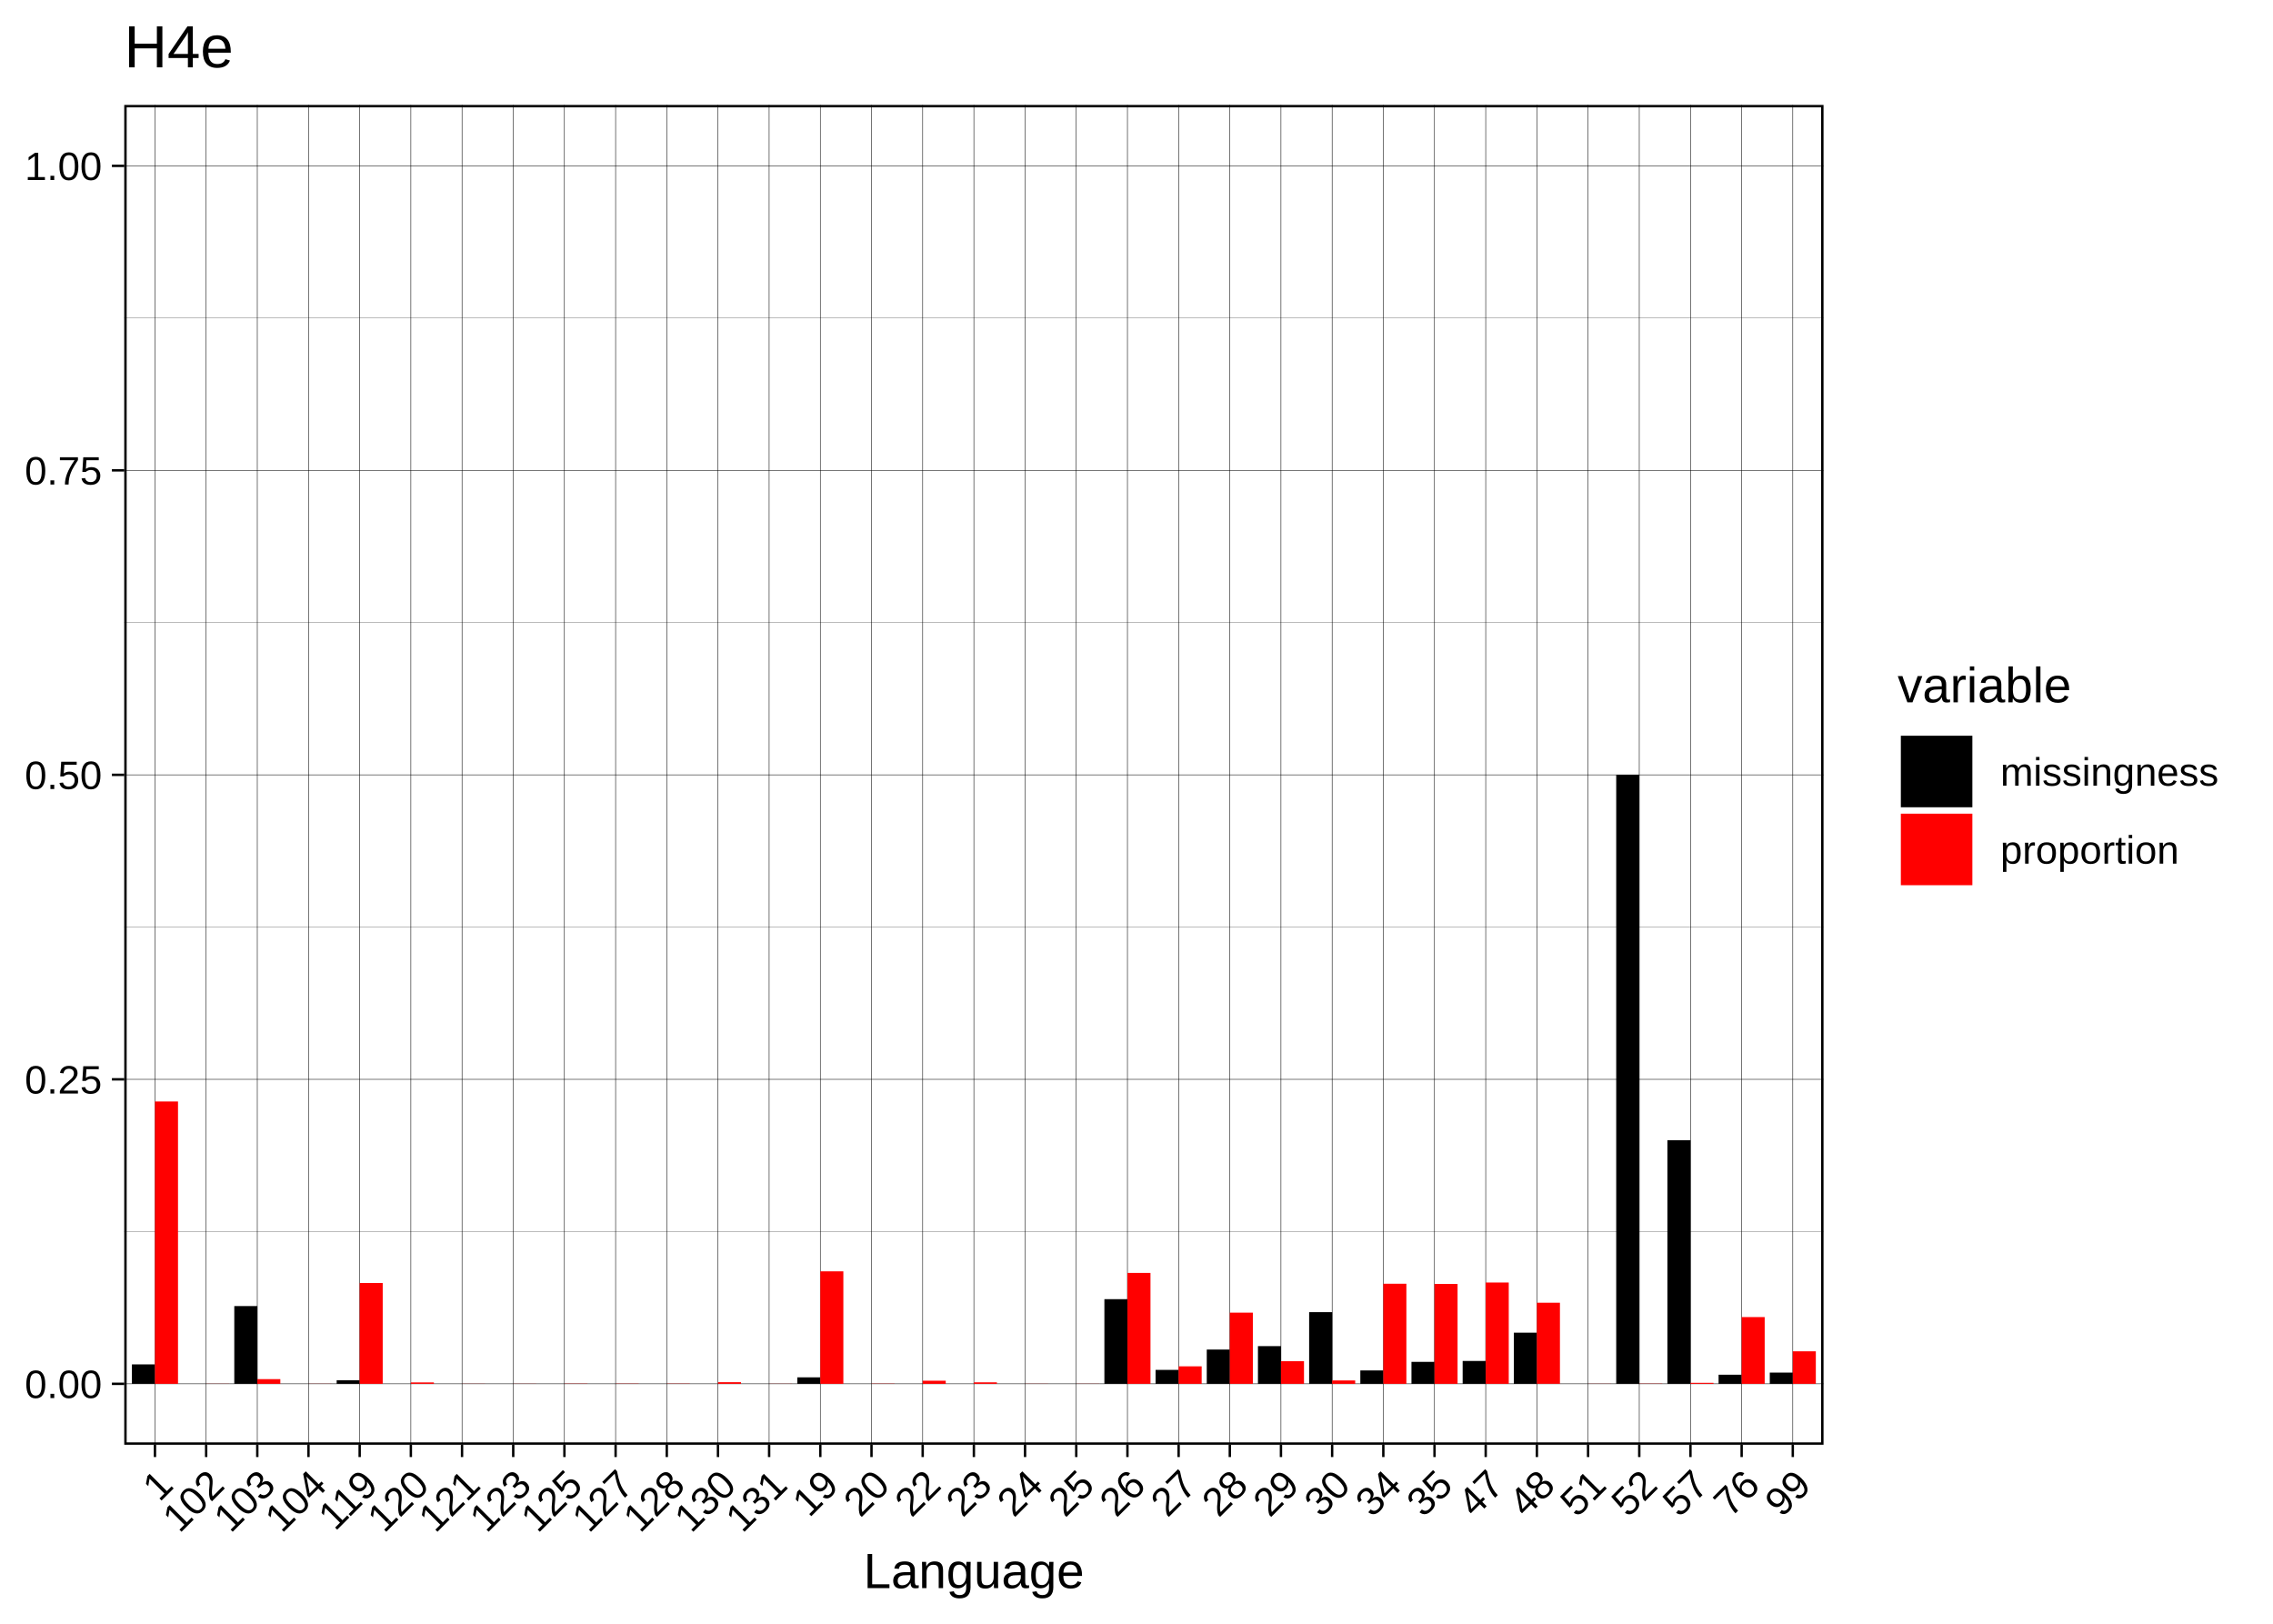
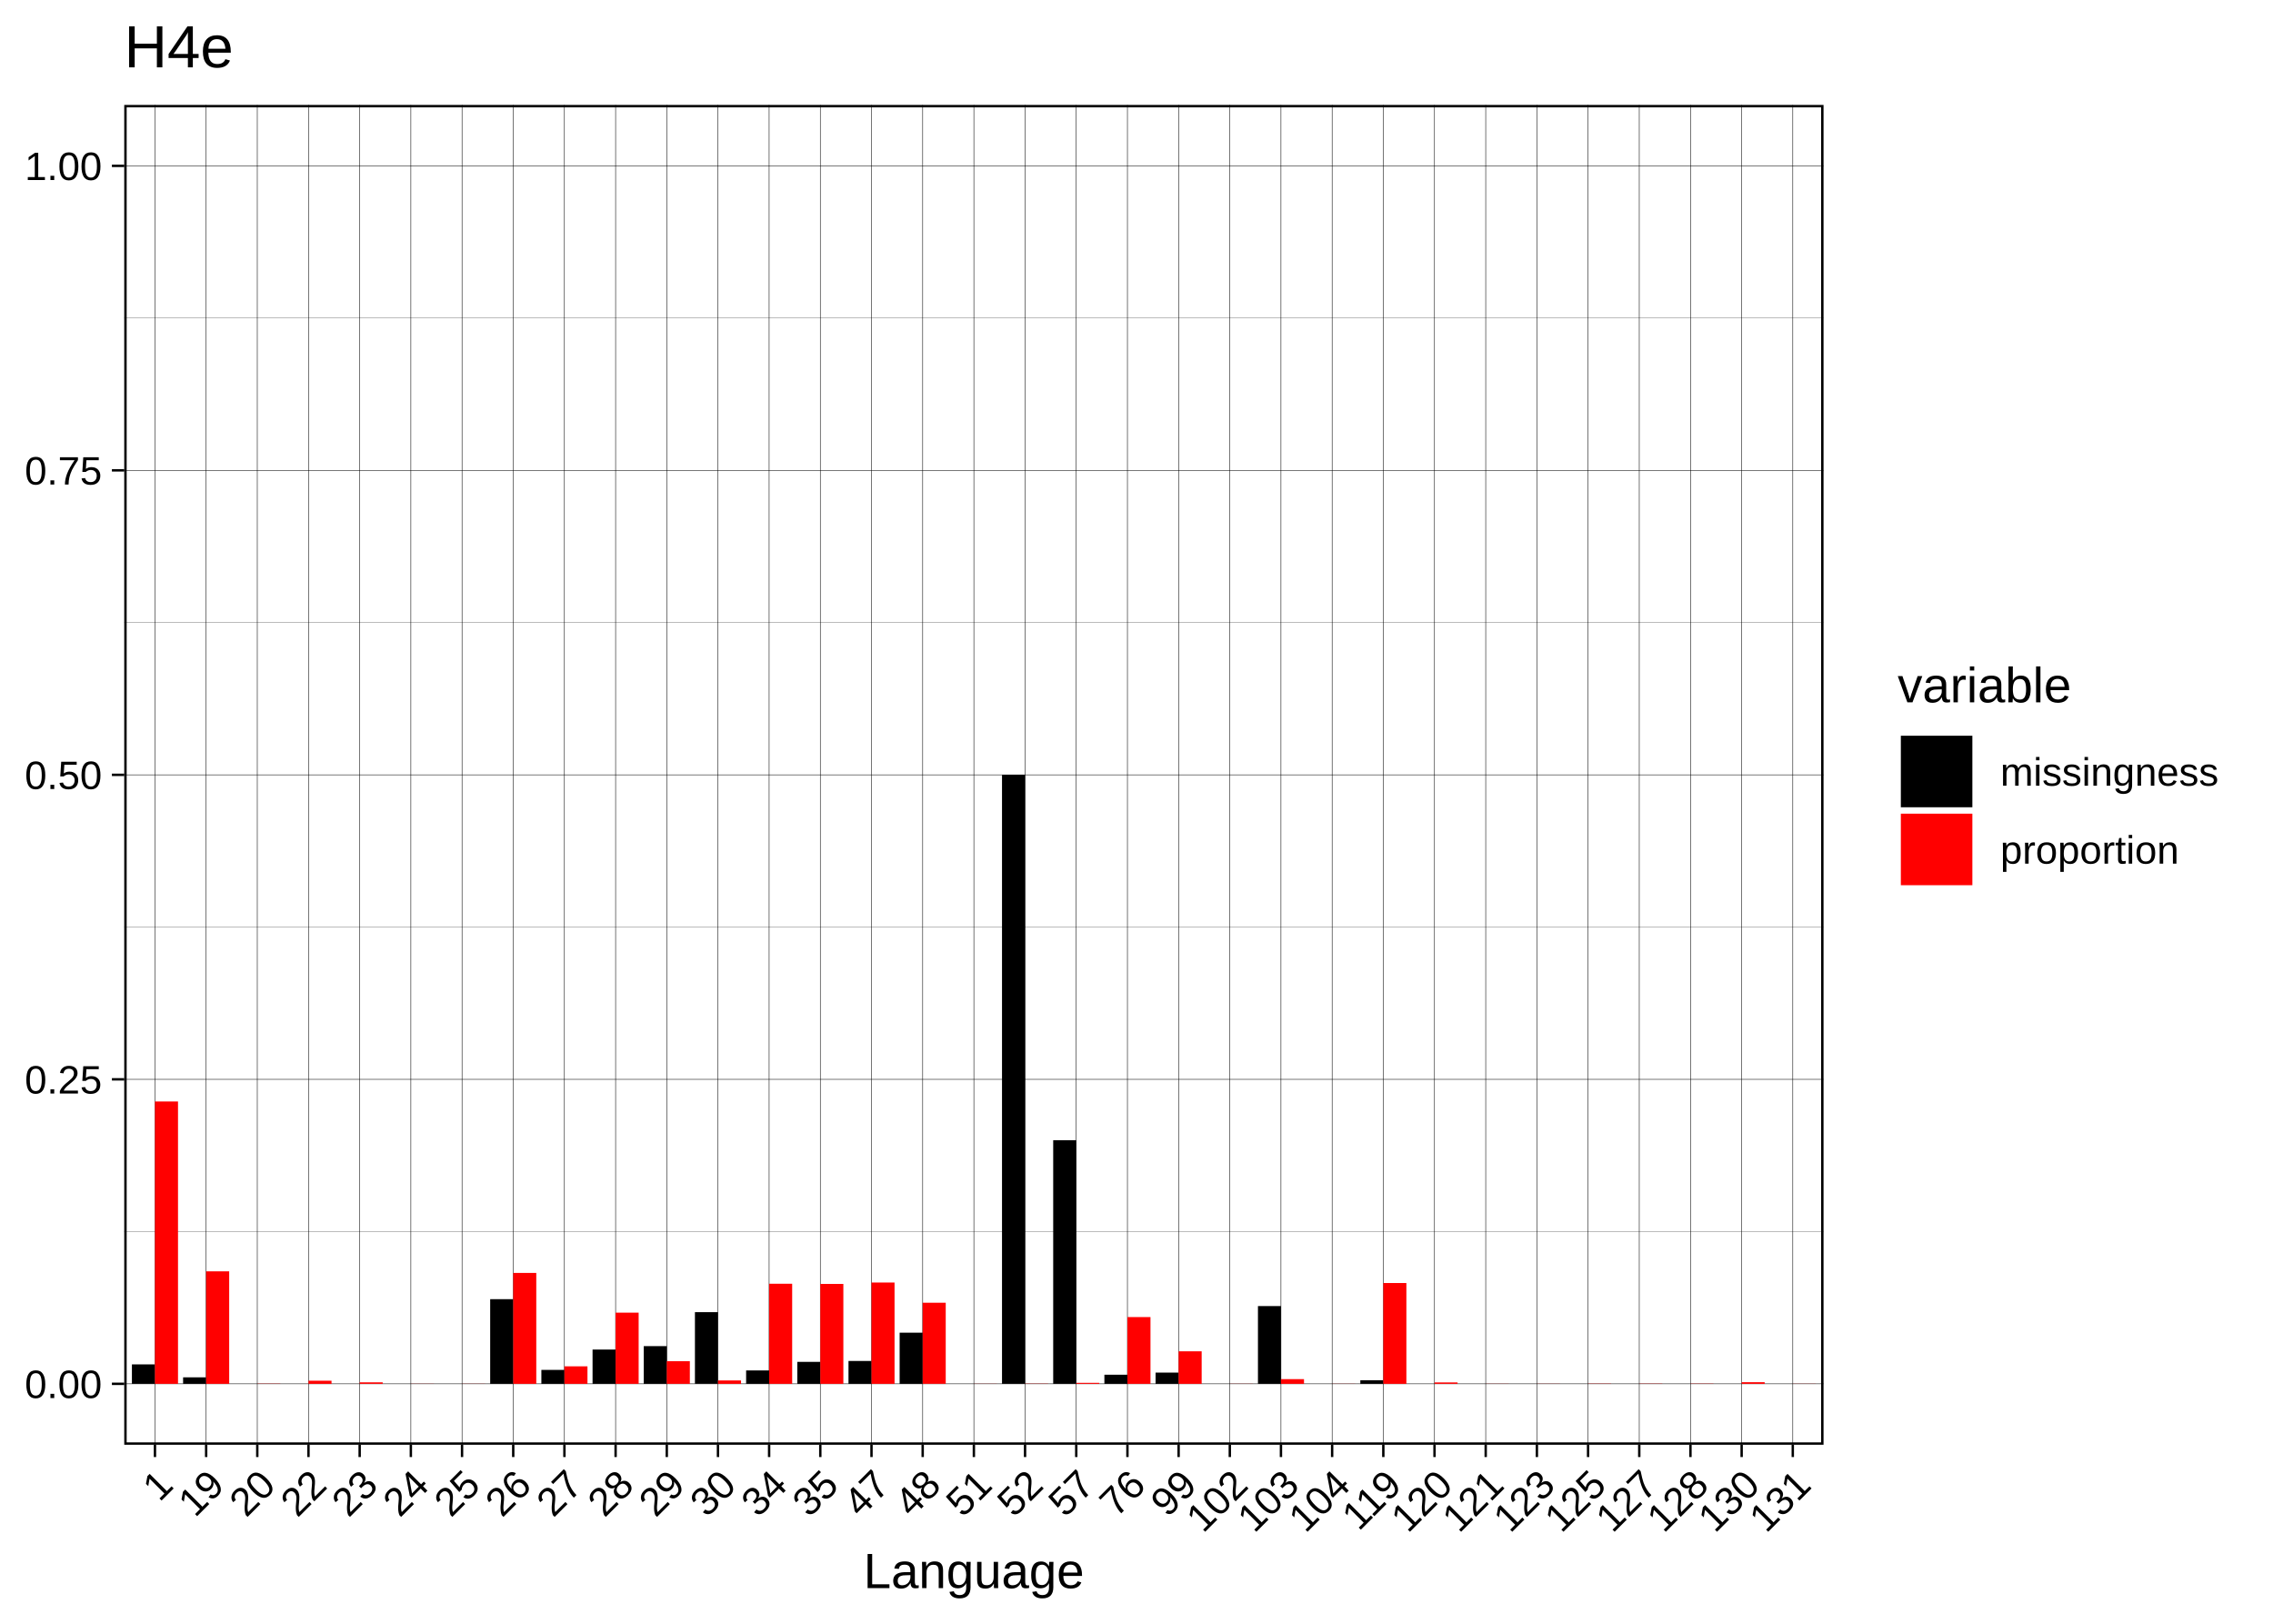
<svg xmlns="http://www.w3.org/2000/svg" class="svglite" width="504.00pt" height="360.00pt" viewBox="0 0 504.00 360.00">
  <defs>
    <style type="text/css">
    .svglite line, .svglite polyline, .svglite polygon, .svglite path, .svglite rect, .svglite circle {
      fill: none;
      stroke: #000000;
      stroke-linecap: round;
      stroke-linejoin: round;
      stroke-miterlimit: 10.00;
    }
    .svglite text {
      white-space: pre;
    }
  </style>
  </defs>
  <rect width="100%" height="100%" style="stroke: none; fill: #FFFFFF;" />
  <defs>
    <clipPath id="cpMC4wMHw1MDQuMDB8MC4wMHwzNjAuMDA=">
      <rect x="0.00" y="0.00" width="504.00" height="360.00" />
    </clipPath>
  </defs>
  <g clip-path="url(#cpMC4wMHw1MDQuMDB8MC4wMHwzNjAuMDA=)">
    <rect x="0" y="0.00" width="504.00" height="360.00" style="stroke-width: 1.07; stroke: #FFFFFF; fill: #FFFFFF;" />
  </g>
  <defs>
    <clipPath id="cpMjcuNTV8NDA0LjMzfDIzLjI3fDMyMC4zMQ==">
      <rect x="27.55" y="23.27" width="376.79" height="297.05" />
    </clipPath>
  </defs>
  <g clip-path="url(#cpMjcuNTV8NDA0LjMzfDIzLjI3fDMyMC4zMQ==)">
    <rect x="27.55" y="23.27" width="376.79" height="297.05" style="stroke-width: 1.07; stroke: none; fill: #FFFFFF;" />
    <polyline points="27.55,273.05 404.33,273.05 " style="stroke-width: 0.053; stroke-linecap: butt;" />
    <polyline points="27.55,205.54 404.33,205.54 " style="stroke-width: 0.053; stroke-linecap: butt;" />
    <polyline points="27.55,138.03 404.33,138.03 " style="stroke-width: 0.053; stroke-linecap: butt;" />
    <polyline points="27.55,70.52 404.33,70.52 " style="stroke-width: 0.053; stroke-linecap: butt;" />
    <polyline points="27.55,306.81 404.33,306.81 " style="stroke-width: 0.11; stroke-linecap: butt;" />
    <polyline points="27.55,239.30 404.33,239.30 " style="stroke-width: 0.11; stroke-linecap: butt;" />
    <polyline points="27.55,171.79 404.33,171.79 " style="stroke-width: 0.11; stroke-linecap: butt;" />
    <polyline points="27.55,104.28 404.33,104.28 " style="stroke-width: 0.11; stroke-linecap: butt;" />
    <polyline points="27.55,36.77 404.33,36.77 " style="stroke-width: 0.11; stroke-linecap: butt;" />
    <polyline points="34.36,320.31 34.36,23.27 " style="stroke-width: 0.11; stroke-linecap: butt;" />
    <polyline points="45.71,320.31 45.71,23.27 " style="stroke-width: 0.11; stroke-linecap: butt;" />
    <polyline points="57.05,320.31 57.05,23.27 " style="stroke-width: 0.11; stroke-linecap: butt;" />
    <polyline points="68.40,320.31 68.40,23.27 " style="stroke-width: 0.11; stroke-linecap: butt;" />
    <polyline points="79.75,320.31 79.75,23.27 " style="stroke-width: 0.11; stroke-linecap: butt;" />
    <polyline points="91.10,320.31 91.10,23.27 " style="stroke-width: 0.11; stroke-linecap: butt;" />
    <polyline points="102.45,320.31 102.45,23.27 " style="stroke-width: 0.11; stroke-linecap: butt;" />
    <polyline points="113.80,320.31 113.80,23.27 " style="stroke-width: 0.11; stroke-linecap: butt;" />
    <polyline points="125.15,320.31 125.15,23.27 " style="stroke-width: 0.11; stroke-linecap: butt;" />
    <polyline points="136.50,320.31 136.50,23.27 " style="stroke-width: 0.11; stroke-linecap: butt;" />
    <polyline points="147.85,320.31 147.85,23.27 " style="stroke-width: 0.11; stroke-linecap: butt;" />
    <polyline points="159.20,320.31 159.20,23.27 " style="stroke-width: 0.11; stroke-linecap: butt;" />
    <polyline points="170.54,320.31 170.54,23.27 " style="stroke-width: 0.11; stroke-linecap: butt;" />
    <polyline points="181.89,320.31 181.89,23.27 " style="stroke-width: 0.11; stroke-linecap: butt;" />
    <polyline points="193.24,320.31 193.24,23.27 " style="stroke-width: 0.11; stroke-linecap: butt;" />
    <polyline points="204.59,320.31 204.59,23.27 " style="stroke-width: 0.11; stroke-linecap: butt;" />
    <polyline points="215.94,320.31 215.94,23.27 " style="stroke-width: 0.11; stroke-linecap: butt;" />
    <polyline points="227.29,320.31 227.29,23.27 " style="stroke-width: 0.11; stroke-linecap: butt;" />
    <polyline points="238.64,320.31 238.64,23.27 " style="stroke-width: 0.11; stroke-linecap: butt;" />
    <polyline points="249.99,320.31 249.99,23.27 " style="stroke-width: 0.11; stroke-linecap: butt;" />
    <polyline points="261.34,320.31 261.34,23.27 " style="stroke-width: 0.11; stroke-linecap: butt;" />
    <polyline points="272.69,320.31 272.69,23.27 " style="stroke-width: 0.11; stroke-linecap: butt;" />
    <polyline points="284.03,320.31 284.03,23.27 " style="stroke-width: 0.11; stroke-linecap: butt;" />
    <polyline points="295.38,320.31 295.38,23.27 " style="stroke-width: 0.11; stroke-linecap: butt;" />
    <polyline points="306.73,320.31 306.73,23.27 " style="stroke-width: 0.11; stroke-linecap: butt;" />
    <polyline points="318.08,320.31 318.08,23.27 " style="stroke-width: 0.11; stroke-linecap: butt;" />
    <polyline points="329.43,320.31 329.43,23.27 " style="stroke-width: 0.11; stroke-linecap: butt;" />
    <polyline points="340.78,320.31 340.78,23.27 " style="stroke-width: 0.11; stroke-linecap: butt;" />
    <polyline points="352.13,320.31 352.13,23.27 " style="stroke-width: 0.11; stroke-linecap: butt;" />
    <polyline points="363.48,320.31 363.48,23.27 " style="stroke-width: 0.11; stroke-linecap: butt;" />
    <polyline points="374.83,320.31 374.83,23.27 " style="stroke-width: 0.11; stroke-linecap: butt;" />
    <polyline points="386.18,320.31 386.18,23.27 " style="stroke-width: 0.11; stroke-linecap: butt;" />
    <polyline points="397.52,320.31 397.52,23.27 " style="stroke-width: 0.11; stroke-linecap: butt;" />
-     <rect x="381.07" y="304.79" width="5.11" height="2.02" style="stroke-width: 1.07; stroke: none; stroke-linecap: butt; stroke-linejoin: miter; fill: #000000;" />
-     <rect x="392.42" y="304.32" width="5.11" height="2.49" style="stroke-width: 1.07; stroke: none; stroke-linecap: butt; stroke-linejoin: miter; fill: #000000;" />
-     <rect x="51.95" y="289.57" width="5.11" height="17.24" style="stroke-width: 1.07; stroke: none; stroke-linecap: butt; stroke-linejoin: miter; fill: #000000;" />
+     <rect x="244.88" y="304.79" width="5.11" height="2.02" style="stroke-width: 1.07; stroke: none; stroke-linecap: butt; stroke-linejoin: miter; fill: #000000;" />
+     <rect x="256.23" y="304.32" width="5.11" height="2.49" style="stroke-width: 1.07; stroke: none; stroke-linecap: butt; stroke-linejoin: miter; fill: #000000;" />
+     <rect x="278.93" y="289.57" width="5.11" height="17.24" style="stroke-width: 1.07; stroke: none; stroke-linecap: butt; stroke-linejoin: miter; fill: #000000;" />
    <rect x="29.25" y="302.50" width="5.11" height="4.31" style="stroke-width: 1.07; stroke: none; stroke-linecap: butt; stroke-linejoin: miter; fill: #000000;" />
-     <rect x="176.79" y="305.37" width="5.11" height="1.44" style="stroke-width: 1.07; stroke: none; stroke-linecap: butt; stroke-linejoin: miter; fill: #000000;" />
+     <rect x="40.60" y="305.37" width="5.11" height="1.44" style="stroke-width: 1.07; stroke: none; stroke-linecap: butt; stroke-linejoin: miter; fill: #000000;" />
+     <rect x="324.32" y="306.81" width="5.11" height="0.00" style="stroke-width: 1.07; stroke: none; stroke-linecap: butt; stroke-linejoin: miter; fill: #000000;" />
+     <rect x="347.02" y="306.81" width="5.11" height="0.00" style="stroke-width: 1.07; stroke: none; stroke-linecap: butt; stroke-linejoin: miter; fill: #000000;" />
+     <rect x="74.65" y="306.81" width="5.11" height="0.00" style="stroke-width: 1.07; stroke: none; stroke-linecap: butt; stroke-linejoin: miter; fill: #000000;" />
+     <rect x="358.37" y="306.81" width="5.11" height="0.00" style="stroke-width: 1.07; stroke: none; stroke-linecap: butt; stroke-linejoin: miter; fill: #000000;" />
+     <rect x="335.67" y="306.81" width="5.11" height="0.00" style="stroke-width: 1.07; stroke: none; stroke-linecap: butt; stroke-linejoin: miter; fill: #000000;" />
+     <rect x="108.69" y="288.04" width="5.11" height="18.77" style="stroke-width: 1.07; stroke: none; stroke-linecap: butt; stroke-linejoin: miter; fill: #000000;" />
+     <rect x="222.18" y="171.79" width="5.11" height="135.02" style="stroke-width: 1.07; stroke: none; stroke-linecap: butt; stroke-linejoin: miter; fill: #000000;" />
+     <rect x="210.83" y="306.81" width="5.11" height="0.00" style="stroke-width: 1.07; stroke: none; stroke-linecap: butt; stroke-linejoin: miter; fill: #000000;" />
+     <rect x="369.72" y="306.81" width="5.11" height="0.00" style="stroke-width: 1.07; stroke: none; stroke-linecap: butt; stroke-linejoin: miter; fill: #000000;" />
+     <rect x="233.53" y="252.80" width="5.11" height="54.01" style="stroke-width: 1.07; stroke: none; stroke-linecap: butt; stroke-linejoin: miter; fill: #000000;" />
+     <rect x="290.28" y="306.81" width="5.11" height="0.00" style="stroke-width: 1.07; stroke: none; stroke-linecap: butt; stroke-linejoin: miter; fill: #000000;" />
+     <rect x="63.30" y="306.81" width="5.11" height="0.00" style="stroke-width: 1.07; stroke: none; stroke-linecap: butt; stroke-linejoin: miter; fill: #000000;" />
+     <rect x="381.07" y="306.81" width="5.11" height="0.00" style="stroke-width: 1.07; stroke: none; stroke-linecap: butt; stroke-linejoin: miter; fill: #000000;" />
+     <rect x="392.42" y="306.81" width="5.11" height="0.00" style="stroke-width: 1.07; stroke: none; stroke-linecap: butt; stroke-linejoin: miter; fill: #000000;" />
    <rect x="97.34" y="306.81" width="5.11" height="0.00" style="stroke-width: 1.07; stroke: none; stroke-linecap: butt; stroke-linejoin: miter; fill: #000000;" />
-     <rect x="120.04" y="306.81" width="5.11" height="0.00" style="stroke-width: 1.07; stroke: none; stroke-linecap: butt; stroke-linejoin: miter; fill: #000000;" />
-     <rect x="210.83" y="306.81" width="5.11" height="0.00" style="stroke-width: 1.07; stroke: none; stroke-linecap: butt; stroke-linejoin: miter; fill: #000000;" />
-     <rect x="131.39" y="306.81" width="5.11" height="0.00" style="stroke-width: 1.07; stroke: none; stroke-linecap: butt; stroke-linejoin: miter; fill: #000000;" />
-     <rect x="108.69" y="306.81" width="5.11" height="0.00" style="stroke-width: 1.07; stroke: none; stroke-linecap: butt; stroke-linejoin: miter; fill: #000000;" />
-     <rect x="244.88" y="288.04" width="5.11" height="18.77" style="stroke-width: 1.07; stroke: none; stroke-linecap: butt; stroke-linejoin: miter; fill: #000000;" />
-     <rect x="358.37" y="171.79" width="5.11" height="135.02" style="stroke-width: 1.07; stroke: none; stroke-linecap: butt; stroke-linejoin: miter; fill: #000000;" />
-     <rect x="347.02" y="306.81" width="5.11" height="0.00" style="stroke-width: 1.07; stroke: none; stroke-linecap: butt; stroke-linejoin: miter; fill: #000000;" />
-     <rect x="142.74" y="306.81" width="5.11" height="0.00" style="stroke-width: 1.07; stroke: none; stroke-linecap: butt; stroke-linejoin: miter; fill: #000000;" />
-     <rect x="369.72" y="252.80" width="5.11" height="54.01" style="stroke-width: 1.07; stroke: none; stroke-linecap: butt; stroke-linejoin: miter; fill: #000000;" />
-     <rect x="63.30" y="306.81" width="5.11" height="0.00" style="stroke-width: 1.07; stroke: none; stroke-linecap: butt; stroke-linejoin: miter; fill: #000000;" />
-     <rect x="199.48" y="306.81" width="5.11" height="0.00" style="stroke-width: 1.07; stroke: none; stroke-linecap: butt; stroke-linejoin: miter; fill: #000000;" />
-     <rect x="154.09" y="306.81" width="5.11" height="0.00" style="stroke-width: 1.07; stroke: none; stroke-linecap: butt; stroke-linejoin: miter; fill: #000000;" />
-     <rect x="165.44" y="306.81" width="5.11" height="0.00" style="stroke-width: 1.07; stroke: none; stroke-linecap: butt; stroke-linejoin: miter; fill: #000000;" />
-     <rect x="233.53" y="306.81" width="5.11" height="0.00" style="stroke-width: 1.07; stroke: none; stroke-linecap: butt; stroke-linejoin: miter; fill: #000000;" />
-     <rect x="222.18" y="306.81" width="5.11" height="0.00" style="stroke-width: 1.07; stroke: none; stroke-linecap: butt; stroke-linejoin: miter; fill: #000000;" />
-     <rect x="188.14" y="306.81" width="5.11" height="0.00" style="stroke-width: 1.07; stroke: none; stroke-linecap: butt; stroke-linejoin: miter; fill: #000000;" />
-     <rect x="40.60" y="306.81" width="5.11" height="0.00" style="stroke-width: 1.07; stroke: none; stroke-linecap: butt; stroke-linejoin: miter; fill: #000000;" />
    <rect x="85.99" y="306.81" width="5.11" height="0.00" style="stroke-width: 1.07; stroke: none; stroke-linecap: butt; stroke-linejoin: miter; fill: #000000;" />
-     <rect x="74.65" y="306.01" width="5.11" height="0.80" style="stroke-width: 1.07; stroke: none; stroke-linecap: butt; stroke-linejoin: miter; fill: #000000;" />
-     <rect x="324.32" y="301.74" width="5.11" height="5.07" style="stroke-width: 1.07; stroke: none; stroke-linecap: butt; stroke-linejoin: miter; fill: #000000;" />
-     <rect x="256.23" y="303.72" width="5.11" height="3.09" style="stroke-width: 1.07; stroke: none; stroke-linecap: butt; stroke-linejoin: miter; fill: #000000;" />
-     <rect x="335.67" y="295.47" width="5.11" height="11.34" style="stroke-width: 1.07; stroke: none; stroke-linecap: butt; stroke-linejoin: miter; fill: #000000;" />
-     <rect x="267.58" y="299.21" width="5.11" height="7.60" style="stroke-width: 1.07; stroke: none; stroke-linecap: butt; stroke-linejoin: miter; fill: #000000;" />
-     <rect x="278.93" y="298.45" width="5.11" height="8.36" style="stroke-width: 1.07; stroke: none; stroke-linecap: butt; stroke-linejoin: miter; fill: #000000;" />
-     <rect x="290.28" y="290.92" width="5.11" height="15.88" style="stroke-width: 1.07; stroke: none; stroke-linecap: butt; stroke-linejoin: miter; fill: #000000;" />
-     <rect x="301.63" y="303.84" width="5.11" height="2.97" style="stroke-width: 1.07; stroke: none; stroke-linecap: butt; stroke-linejoin: miter; fill: #000000;" />
-     <rect x="312.97" y="301.94" width="5.11" height="4.87" style="stroke-width: 1.07; stroke: none; stroke-linecap: butt; stroke-linejoin: miter; fill: #000000;" />
-     <rect x="386.18" y="292.01" width="5.11" height="14.80" style="stroke-width: 1.07; stroke: none; stroke-linecap: butt; stroke-linejoin: miter; fill: #FF0000;" />
-     <rect x="397.52" y="299.60" width="5.11" height="7.21" style="stroke-width: 1.07; stroke: none; stroke-linecap: butt; stroke-linejoin: miter; fill: #FF0000;" />
-     <rect x="57.05" y="305.77" width="5.11" height="1.04" style="stroke-width: 1.07; stroke: none; stroke-linecap: butt; stroke-linejoin: miter; fill: #FF0000;" />
+     <rect x="51.95" y="306.81" width="5.11" height="0.00" style="stroke-width: 1.07; stroke: none; stroke-linecap: butt; stroke-linejoin: miter; fill: #000000;" />
+     <rect x="267.58" y="306.81" width="5.11" height="0.00" style="stroke-width: 1.07; stroke: none; stroke-linecap: butt; stroke-linejoin: miter; fill: #000000;" />
+     <rect x="312.97" y="306.81" width="5.11" height="0.00" style="stroke-width: 1.07; stroke: none; stroke-linecap: butt; stroke-linejoin: miter; fill: #000000;" />
+     <rect x="301.63" y="306.01" width="5.11" height="0.80" style="stroke-width: 1.07; stroke: none; stroke-linecap: butt; stroke-linejoin: miter; fill: #000000;" />
+     <rect x="188.14" y="301.74" width="5.11" height="5.07" style="stroke-width: 1.07; stroke: none; stroke-linecap: butt; stroke-linejoin: miter; fill: #000000;" />
+     <rect x="120.04" y="303.72" width="5.11" height="3.09" style="stroke-width: 1.07; stroke: none; stroke-linecap: butt; stroke-linejoin: miter; fill: #000000;" />
+     <rect x="199.48" y="295.47" width="5.11" height="11.34" style="stroke-width: 1.07; stroke: none; stroke-linecap: butt; stroke-linejoin: miter; fill: #000000;" />
+     <rect x="131.39" y="299.21" width="5.11" height="7.60" style="stroke-width: 1.07; stroke: none; stroke-linecap: butt; stroke-linejoin: miter; fill: #000000;" />
+     <rect x="142.74" y="298.45" width="5.11" height="8.36" style="stroke-width: 1.07; stroke: none; stroke-linecap: butt; stroke-linejoin: miter; fill: #000000;" />
+     <rect x="154.09" y="290.92" width="5.11" height="15.88" style="stroke-width: 1.07; stroke: none; stroke-linecap: butt; stroke-linejoin: miter; fill: #000000;" />
+     <rect x="165.44" y="303.84" width="5.11" height="2.97" style="stroke-width: 1.07; stroke: none; stroke-linecap: butt; stroke-linejoin: miter; fill: #000000;" />
+     <rect x="176.79" y="301.94" width="5.11" height="4.87" style="stroke-width: 1.07; stroke: none; stroke-linecap: butt; stroke-linejoin: miter; fill: #000000;" />
+     <rect x="249.99" y="292.01" width="5.11" height="14.80" style="stroke-width: 1.07; stroke: none; stroke-linecap: butt; stroke-linejoin: miter; fill: #FF0000;" />
+     <rect x="261.34" y="299.60" width="5.11" height="7.21" style="stroke-width: 1.07; stroke: none; stroke-linecap: butt; stroke-linejoin: miter; fill: #FF0000;" />
+     <rect x="284.03" y="305.77" width="5.11" height="1.04" style="stroke-width: 1.07; stroke: none; stroke-linecap: butt; stroke-linejoin: miter; fill: #FF0000;" />
    <rect x="34.36" y="244.21" width="5.11" height="62.60" style="stroke-width: 1.07; stroke: none; stroke-linecap: butt; stroke-linejoin: miter; fill: #FF0000;" />
-     <rect x="181.89" y="281.87" width="5.11" height="24.94" style="stroke-width: 1.07; stroke: none; stroke-linecap: butt; stroke-linejoin: miter; fill: #FF0000;" />
+     <rect x="45.71" y="281.87" width="5.11" height="24.94" style="stroke-width: 1.07; stroke: none; stroke-linecap: butt; stroke-linejoin: miter; fill: #FF0000;" />
+     <rect x="329.43" y="306.79" width="5.11" height="0.022" style="stroke-width: 1.07; stroke: none; stroke-linecap: butt; stroke-linejoin: miter; fill: #FF0000;" />
+     <rect x="352.13" y="306.77" width="5.11" height="0.044" style="stroke-width: 1.07; stroke: none; stroke-linecap: butt; stroke-linejoin: miter; fill: #FF0000;" />
+     <rect x="79.75" y="306.48" width="5.11" height="0.33" style="stroke-width: 1.07; stroke: none; stroke-linecap: butt; stroke-linejoin: miter; fill: #FF0000;" />
+     <rect x="363.48" y="306.77" width="5.11" height="0.044" style="stroke-width: 1.07; stroke: none; stroke-linecap: butt; stroke-linejoin: miter; fill: #FF0000;" />
+     <rect x="340.78" y="306.79" width="5.11" height="0.022" style="stroke-width: 1.07; stroke: none; stroke-linecap: butt; stroke-linejoin: miter; fill: #FF0000;" />
+     <rect x="113.80" y="282.22" width="5.11" height="24.59" style="stroke-width: 1.07; stroke: none; stroke-linecap: butt; stroke-linejoin: miter; fill: #FF0000;" />
+     <rect x="227.29" y="306.77" width="5.11" height="0.044" style="stroke-width: 1.07; stroke: none; stroke-linecap: butt; stroke-linejoin: miter; fill: #FF0000;" />
+     <rect x="215.94" y="306.79" width="5.11" height="0.022" style="stroke-width: 1.07; stroke: none; stroke-linecap: butt; stroke-linejoin: miter; fill: #FF0000;" />
+     <rect x="374.83" y="306.77" width="5.11" height="0.044" style="stroke-width: 1.07; stroke: none; stroke-linecap: butt; stroke-linejoin: miter; fill: #FF0000;" />
+     <rect x="238.64" y="306.59" width="5.11" height="0.22" style="stroke-width: 1.07; stroke: none; stroke-linecap: butt; stroke-linejoin: miter; fill: #FF0000;" />
+     <rect x="295.38" y="306.79" width="5.11" height="0.022" style="stroke-width: 1.07; stroke: none; stroke-linecap: butt; stroke-linejoin: miter; fill: #FF0000;" />
+     <rect x="68.40" y="306.12" width="5.11" height="0.69" style="stroke-width: 1.07; stroke: none; stroke-linecap: butt; stroke-linejoin: miter; fill: #FF0000;" />
+     <rect x="386.18" y="306.45" width="5.11" height="0.36" style="stroke-width: 1.07; stroke: none; stroke-linecap: butt; stroke-linejoin: miter; fill: #FF0000;" />
+     <rect x="397.52" y="306.79" width="5.11" height="0.022" style="stroke-width: 1.07; stroke: none; stroke-linecap: butt; stroke-linejoin: miter; fill: #FF0000;" />
    <rect x="102.45" y="306.79" width="5.11" height="0.022" style="stroke-width: 1.07; stroke: none; stroke-linecap: butt; stroke-linejoin: miter; fill: #FF0000;" />
-     <rect x="125.15" y="306.77" width="5.11" height="0.044" style="stroke-width: 1.07; stroke: none; stroke-linecap: butt; stroke-linejoin: miter; fill: #FF0000;" />
-     <rect x="215.94" y="306.48" width="5.11" height="0.33" style="stroke-width: 1.07; stroke: none; stroke-linecap: butt; stroke-linejoin: miter; fill: #FF0000;" />
-     <rect x="136.50" y="306.77" width="5.11" height="0.044" style="stroke-width: 1.07; stroke: none; stroke-linecap: butt; stroke-linejoin: miter; fill: #FF0000;" />
-     <rect x="113.80" y="306.79" width="5.11" height="0.022" style="stroke-width: 1.07; stroke: none; stroke-linecap: butt; stroke-linejoin: miter; fill: #FF0000;" />
-     <rect x="249.99" y="282.22" width="5.11" height="24.59" style="stroke-width: 1.07; stroke: none; stroke-linecap: butt; stroke-linejoin: miter; fill: #FF0000;" />
-     <rect x="363.48" y="306.77" width="5.11" height="0.044" style="stroke-width: 1.07; stroke: none; stroke-linecap: butt; stroke-linejoin: miter; fill: #FF0000;" />
-     <rect x="352.13" y="306.79" width="5.11" height="0.022" style="stroke-width: 1.07; stroke: none; stroke-linecap: butt; stroke-linejoin: miter; fill: #FF0000;" />
-     <rect x="147.85" y="306.77" width="5.11" height="0.044" style="stroke-width: 1.07; stroke: none; stroke-linecap: butt; stroke-linejoin: miter; fill: #FF0000;" />
-     <rect x="374.83" y="306.59" width="5.11" height="0.22" style="stroke-width: 1.07; stroke: none; stroke-linecap: butt; stroke-linejoin: miter; fill: #FF0000;" />
-     <rect x="68.40" y="306.79" width="5.11" height="0.022" style="stroke-width: 1.07; stroke: none; stroke-linecap: butt; stroke-linejoin: miter; fill: #FF0000;" />
-     <rect x="204.59" y="306.12" width="5.11" height="0.69" style="stroke-width: 1.07; stroke: none; stroke-linecap: butt; stroke-linejoin: miter; fill: #FF0000;" />
-     <rect x="159.20" y="306.45" width="5.11" height="0.36" style="stroke-width: 1.07; stroke: none; stroke-linecap: butt; stroke-linejoin: miter; fill: #FF0000;" />
-     <rect x="170.54" y="306.79" width="5.11" height="0.022" style="stroke-width: 1.07; stroke: none; stroke-linecap: butt; stroke-linejoin: miter; fill: #FF0000;" />
-     <rect x="238.64" y="306.79" width="5.11" height="0.022" style="stroke-width: 1.07; stroke: none; stroke-linecap: butt; stroke-linejoin: miter; fill: #FF0000;" />
-     <rect x="227.29" y="306.79" width="5.11" height="0.022" style="stroke-width: 1.07; stroke: none; stroke-linecap: butt; stroke-linejoin: miter; fill: #FF0000;" />
-     <rect x="193.24" y="306.77" width="5.11" height="0.044" style="stroke-width: 1.07; stroke: none; stroke-linecap: butt; stroke-linejoin: miter; fill: #FF0000;" />
-     <rect x="45.71" y="306.79" width="5.11" height="0.022" style="stroke-width: 1.07; stroke: none; stroke-linecap: butt; stroke-linejoin: miter; fill: #FF0000;" />
-     <rect x="91.10" y="306.50" width="5.11" height="0.31" style="stroke-width: 1.07; stroke: none; stroke-linecap: butt; stroke-linejoin: miter; fill: #FF0000;" />
-     <rect x="79.75" y="284.46" width="5.11" height="22.35" style="stroke-width: 1.07; stroke: none; stroke-linecap: butt; stroke-linejoin: miter; fill: #FF0000;" />
-     <rect x="329.43" y="284.35" width="5.11" height="22.46" style="stroke-width: 1.07; stroke: none; stroke-linecap: butt; stroke-linejoin: miter; fill: #FF0000;" />
-     <rect x="261.34" y="302.93" width="5.11" height="3.88" style="stroke-width: 1.07; stroke: none; stroke-linecap: butt; stroke-linejoin: miter; fill: #FF0000;" />
-     <rect x="340.78" y="288.83" width="5.11" height="17.97" style="stroke-width: 1.07; stroke: none; stroke-linecap: butt; stroke-linejoin: miter; fill: #FF0000;" />
-     <rect x="272.69" y="291.03" width="5.11" height="15.78" style="stroke-width: 1.07; stroke: none; stroke-linecap: butt; stroke-linejoin: miter; fill: #FF0000;" />
-     <rect x="284.03" y="301.79" width="5.11" height="5.02" style="stroke-width: 1.07; stroke: none; stroke-linecap: butt; stroke-linejoin: miter; fill: #FF0000;" />
-     <rect x="295.38" y="306.06" width="5.11" height="0.75" style="stroke-width: 1.07; stroke: none; stroke-linecap: butt; stroke-linejoin: miter; fill: #FF0000;" />
-     <rect x="306.73" y="284.62" width="5.11" height="22.19" style="stroke-width: 1.07; stroke: none; stroke-linecap: butt; stroke-linejoin: miter; fill: #FF0000;" />
-     <rect x="318.08" y="284.66" width="5.11" height="22.15" style="stroke-width: 1.07; stroke: none; stroke-linecap: butt; stroke-linejoin: miter; fill: #FF0000;" />
+     <rect x="91.10" y="306.79" width="5.11" height="0.022" style="stroke-width: 1.07; stroke: none; stroke-linecap: butt; stroke-linejoin: miter; fill: #FF0000;" />
+     <rect x="57.05" y="306.77" width="5.11" height="0.044" style="stroke-width: 1.07; stroke: none; stroke-linecap: butt; stroke-linejoin: miter; fill: #FF0000;" />
+     <rect x="272.69" y="306.79" width="5.11" height="0.022" style="stroke-width: 1.07; stroke: none; stroke-linecap: butt; stroke-linejoin: miter; fill: #FF0000;" />
+     <rect x="318.08" y="306.50" width="5.11" height="0.31" style="stroke-width: 1.07; stroke: none; stroke-linecap: butt; stroke-linejoin: miter; fill: #FF0000;" />
+     <rect x="306.73" y="284.46" width="5.11" height="22.35" style="stroke-width: 1.07; stroke: none; stroke-linecap: butt; stroke-linejoin: miter; fill: #FF0000;" />
+     <rect x="193.24" y="284.35" width="5.11" height="22.46" style="stroke-width: 1.07; stroke: none; stroke-linecap: butt; stroke-linejoin: miter; fill: #FF0000;" />
+     <rect x="125.15" y="302.93" width="5.11" height="3.88" style="stroke-width: 1.07; stroke: none; stroke-linecap: butt; stroke-linejoin: miter; fill: #FF0000;" />
+     <rect x="204.59" y="288.83" width="5.11" height="17.97" style="stroke-width: 1.07; stroke: none; stroke-linecap: butt; stroke-linejoin: miter; fill: #FF0000;" />
+     <rect x="136.50" y="291.03" width="5.11" height="15.78" style="stroke-width: 1.07; stroke: none; stroke-linecap: butt; stroke-linejoin: miter; fill: #FF0000;" />
+     <rect x="147.85" y="301.79" width="5.11" height="5.02" style="stroke-width: 1.07; stroke: none; stroke-linecap: butt; stroke-linejoin: miter; fill: #FF0000;" />
+     <rect x="159.20" y="306.06" width="5.11" height="0.75" style="stroke-width: 1.07; stroke: none; stroke-linecap: butt; stroke-linejoin: miter; fill: #FF0000;" />
+     <rect x="170.54" y="284.62" width="5.11" height="22.19" style="stroke-width: 1.07; stroke: none; stroke-linecap: butt; stroke-linejoin: miter; fill: #FF0000;" />
+     <rect x="181.89" y="284.66" width="5.11" height="22.15" style="stroke-width: 1.07; stroke: none; stroke-linecap: butt; stroke-linejoin: miter; fill: #FF0000;" />
    <rect x="27.55" y="23.27" width="376.79" height="297.05" style="stroke-width: 1.07;" />
  </g>
  <g clip-path="url(#cpMC4wMHw1MDQuMDB8MC4wMHwzNjAuMDA=)">
    <text x="22.62" y="309.96" text-anchor="end" style="font-size: 8.80px; font-family: &quot;Arial&quot;;" textLength="17.14px" lengthAdjust="spacingAndGlyphs">0.00</text>
    <text x="22.62" y="242.45" text-anchor="end" style="font-size: 8.80px; font-family: &quot;Arial&quot;;" textLength="17.14px" lengthAdjust="spacingAndGlyphs">0.25</text>
    <text x="22.62" y="174.94" text-anchor="end" style="font-size: 8.80px; font-family: &quot;Arial&quot;;" textLength="17.14px" lengthAdjust="spacingAndGlyphs">0.50</text>
    <text x="22.62" y="107.43" text-anchor="end" style="font-size: 8.80px; font-family: &quot;Arial&quot;;" textLength="17.14px" lengthAdjust="spacingAndGlyphs">0.75</text>
    <text x="22.62" y="39.92" text-anchor="end" style="font-size: 8.80px; font-family: &quot;Arial&quot;;" textLength="17.14px" lengthAdjust="spacingAndGlyphs">1.00</text>
    <polyline points="24.81,306.81 27.55,306.81 " style="stroke-width: 0.53; stroke-linecap: butt;" />
    <polyline points="24.81,239.30 27.55,239.30 " style="stroke-width: 0.53; stroke-linecap: butt;" />
    <polyline points="24.81,171.79 27.55,171.79 " style="stroke-width: 0.53; stroke-linecap: butt;" />
    <polyline points="24.81,104.28 27.55,104.28 " style="stroke-width: 0.53; stroke-linecap: butt;" />
    <polyline points="24.81,36.77 27.55,36.77 " style="stroke-width: 0.53; stroke-linecap: butt;" />
    <polyline points="34.36,323.05 34.36,320.31 " style="stroke-width: 0.53; stroke-linecap: butt;" />
    <polyline points="45.71,323.05 45.71,320.31 " style="stroke-width: 0.53; stroke-linecap: butt;" />
    <polyline points="57.05,323.05 57.05,320.31 " style="stroke-width: 0.53; stroke-linecap: butt;" />
    <polyline points="68.40,323.05 68.40,320.31 " style="stroke-width: 0.53; stroke-linecap: butt;" />
    <polyline points="79.75,323.05 79.75,320.31 " style="stroke-width: 0.53; stroke-linecap: butt;" />
    <polyline points="91.10,323.05 91.10,320.31 " style="stroke-width: 0.53; stroke-linecap: butt;" />
    <polyline points="102.45,323.05 102.45,320.31 " style="stroke-width: 0.53; stroke-linecap: butt;" />
    <polyline points="113.80,323.05 113.80,320.31 " style="stroke-width: 0.53; stroke-linecap: butt;" />
    <polyline points="125.15,323.05 125.15,320.31 " style="stroke-width: 0.53; stroke-linecap: butt;" />
    <polyline points="136.50,323.05 136.50,320.31 " style="stroke-width: 0.53; stroke-linecap: butt;" />
    <polyline points="147.85,323.05 147.85,320.31 " style="stroke-width: 0.53; stroke-linecap: butt;" />
    <polyline points="159.20,323.05 159.20,320.31 " style="stroke-width: 0.53; stroke-linecap: butt;" />
    <polyline points="170.54,323.05 170.54,320.31 " style="stroke-width: 0.53; stroke-linecap: butt;" />
    <polyline points="181.89,323.05 181.89,320.31 " style="stroke-width: 0.53; stroke-linecap: butt;" />
    <polyline points="193.24,323.05 193.24,320.31 " style="stroke-width: 0.53; stroke-linecap: butt;" />
    <polyline points="204.59,323.05 204.59,320.31 " style="stroke-width: 0.53; stroke-linecap: butt;" />
    <polyline points="215.94,323.05 215.94,320.31 " style="stroke-width: 0.53; stroke-linecap: butt;" />
    <polyline points="227.29,323.05 227.29,320.31 " style="stroke-width: 0.53; stroke-linecap: butt;" />
    <polyline points="238.64,323.05 238.64,320.31 " style="stroke-width: 0.53; stroke-linecap: butt;" />
    <polyline points="249.99,323.05 249.99,320.31 " style="stroke-width: 0.53; stroke-linecap: butt;" />
    <polyline points="261.34,323.05 261.34,320.31 " style="stroke-width: 0.53; stroke-linecap: butt;" />
    <polyline points="272.69,323.05 272.69,320.31 " style="stroke-width: 0.53; stroke-linecap: butt;" />
    <polyline points="284.03,323.05 284.03,320.31 " style="stroke-width: 0.53; stroke-linecap: butt;" />
    <polyline points="295.38,323.05 295.38,320.31 " style="stroke-width: 0.53; stroke-linecap: butt;" />
    <polyline points="306.73,323.05 306.73,320.31 " style="stroke-width: 0.53; stroke-linecap: butt;" />
    <polyline points="318.08,323.05 318.08,320.31 " style="stroke-width: 0.53; stroke-linecap: butt;" />
    <polyline points="329.43,323.05 329.43,320.31 " style="stroke-width: 0.53; stroke-linecap: butt;" />
    <polyline points="340.78,323.05 340.78,320.31 " style="stroke-width: 0.53; stroke-linecap: butt;" />
    <polyline points="352.13,323.05 352.13,320.31 " style="stroke-width: 0.53; stroke-linecap: butt;" />
    <polyline points="363.48,323.05 363.48,320.31 " style="stroke-width: 0.53; stroke-linecap: butt;" />
    <polyline points="374.83,323.05 374.83,320.31 " style="stroke-width: 0.53; stroke-linecap: butt;" />
    <polyline points="386.18,323.05 386.18,320.31 " style="stroke-width: 0.53; stroke-linecap: butt;" />
    <polyline points="397.52,323.05 397.52,320.31 " style="stroke-width: 0.53; stroke-linecap: butt;" />
    <text transform="translate(38.81,329.70) rotate(-45)" text-anchor="end" style="font-size: 8.80px; font-family: &quot;Arial&quot;;" textLength="4.90px" lengthAdjust="spacingAndGlyphs">1</text>
-     <text transform="translate(50.16,329.70) rotate(-45)" text-anchor="end" style="font-size: 8.80px; font-family: &quot;Arial&quot;;" textLength="14.69px" lengthAdjust="spacingAndGlyphs">102</text>
-     <text transform="translate(61.51,329.70) rotate(-45)" text-anchor="end" style="font-size: 8.80px; font-family: &quot;Arial&quot;;" textLength="14.69px" lengthAdjust="spacingAndGlyphs">103</text>
-     <text transform="translate(72.86,329.70) rotate(-45)" text-anchor="end" style="font-size: 8.80px; font-family: &quot;Arial&quot;;" textLength="14.69px" lengthAdjust="spacingAndGlyphs">104</text>
-     <text transform="translate(84.21,329.70) rotate(-45)" text-anchor="end" style="font-size: 8.80px; font-family: &quot;Arial&quot;;" textLength="14.03px" lengthAdjust="spacingAndGlyphs">119</text>
-     <text transform="translate(95.56,329.70) rotate(-45)" text-anchor="end" style="font-size: 8.80px; font-family: &quot;Arial&quot;;" textLength="14.69px" lengthAdjust="spacingAndGlyphs">120</text>
-     <text transform="translate(106.91,329.70) rotate(-45)" text-anchor="end" style="font-size: 8.80px; font-family: &quot;Arial&quot;;" textLength="14.69px" lengthAdjust="spacingAndGlyphs">121</text>
-     <text transform="translate(118.25,329.70) rotate(-45)" text-anchor="end" style="font-size: 8.80px; font-family: &quot;Arial&quot;;" textLength="14.69px" lengthAdjust="spacingAndGlyphs">123</text>
-     <text transform="translate(129.60,329.70) rotate(-45)" text-anchor="end" style="font-size: 8.80px; font-family: &quot;Arial&quot;;" textLength="14.69px" lengthAdjust="spacingAndGlyphs">125</text>
-     <text transform="translate(140.95,329.70) rotate(-45)" text-anchor="end" style="font-size: 8.80px; font-family: &quot;Arial&quot;;" textLength="14.69px" lengthAdjust="spacingAndGlyphs">127</text>
-     <text transform="translate(152.30,329.70) rotate(-45)" text-anchor="end" style="font-size: 8.80px; font-family: &quot;Arial&quot;;" textLength="14.69px" lengthAdjust="spacingAndGlyphs">128</text>
-     <text transform="translate(163.65,329.70) rotate(-45)" text-anchor="end" style="font-size: 8.80px; font-family: &quot;Arial&quot;;" textLength="14.69px" lengthAdjust="spacingAndGlyphs">130</text>
-     <text transform="translate(175.00,329.70) rotate(-45)" text-anchor="end" style="font-size: 8.80px; font-family: &quot;Arial&quot;;" textLength="14.69px" lengthAdjust="spacingAndGlyphs">131</text>
-     <text transform="translate(186.35,329.70) rotate(-45)" text-anchor="end" style="font-size: 8.80px; font-family: &quot;Arial&quot;;" textLength="9.79px" lengthAdjust="spacingAndGlyphs">19</text>
-     <text transform="translate(197.70,329.70) rotate(-45)" text-anchor="end" style="font-size: 8.80px; font-family: &quot;Arial&quot;;" textLength="9.79px" lengthAdjust="spacingAndGlyphs">20</text>
-     <text transform="translate(209.05,329.70) rotate(-45)" text-anchor="end" style="font-size: 8.80px; font-family: &quot;Arial&quot;;" textLength="9.79px" lengthAdjust="spacingAndGlyphs">22</text>
-     <text transform="translate(220.40,329.70) rotate(-45)" text-anchor="end" style="font-size: 8.80px; font-family: &quot;Arial&quot;;" textLength="9.79px" lengthAdjust="spacingAndGlyphs">23</text>
-     <text transform="translate(231.74,329.70) rotate(-45)" text-anchor="end" style="font-size: 8.80px; font-family: &quot;Arial&quot;;" textLength="9.79px" lengthAdjust="spacingAndGlyphs">24</text>
-     <text transform="translate(243.09,329.70) rotate(-45)" text-anchor="end" style="font-size: 8.80px; font-family: &quot;Arial&quot;;" textLength="9.79px" lengthAdjust="spacingAndGlyphs">25</text>
-     <text transform="translate(254.44,329.70) rotate(-45)" text-anchor="end" style="font-size: 8.80px; font-family: &quot;Arial&quot;;" textLength="9.79px" lengthAdjust="spacingAndGlyphs">26</text>
-     <text transform="translate(265.79,329.70) rotate(-45)" text-anchor="end" style="font-size: 8.80px; font-family: &quot;Arial&quot;;" textLength="9.79px" lengthAdjust="spacingAndGlyphs">27</text>
-     <text transform="translate(277.14,329.70) rotate(-45)" text-anchor="end" style="font-size: 8.80px; font-family: &quot;Arial&quot;;" textLength="9.79px" lengthAdjust="spacingAndGlyphs">28</text>
-     <text transform="translate(288.49,329.70) rotate(-45)" text-anchor="end" style="font-size: 8.80px; font-family: &quot;Arial&quot;;" textLength="9.79px" lengthAdjust="spacingAndGlyphs">29</text>
-     <text transform="translate(299.84,329.70) rotate(-45)" text-anchor="end" style="font-size: 8.80px; font-family: &quot;Arial&quot;;" textLength="9.79px" lengthAdjust="spacingAndGlyphs">30</text>
-     <text transform="translate(311.19,329.70) rotate(-45)" text-anchor="end" style="font-size: 8.80px; font-family: &quot;Arial&quot;;" textLength="9.79px" lengthAdjust="spacingAndGlyphs">34</text>
-     <text transform="translate(322.54,329.70) rotate(-45)" text-anchor="end" style="font-size: 8.80px; font-family: &quot;Arial&quot;;" textLength="9.79px" lengthAdjust="spacingAndGlyphs">35</text>
-     <text transform="translate(333.89,329.70) rotate(-45)" text-anchor="end" style="font-size: 8.80px; font-family: &quot;Arial&quot;;" textLength="9.79px" lengthAdjust="spacingAndGlyphs">47</text>
-     <text transform="translate(345.23,329.70) rotate(-45)" text-anchor="end" style="font-size: 8.80px; font-family: &quot;Arial&quot;;" textLength="9.79px" lengthAdjust="spacingAndGlyphs">48</text>
-     <text transform="translate(356.58,329.70) rotate(-45)" text-anchor="end" style="font-size: 8.80px; font-family: &quot;Arial&quot;;" textLength="9.79px" lengthAdjust="spacingAndGlyphs">51</text>
-     <text transform="translate(367.93,329.70) rotate(-45)" text-anchor="end" style="font-size: 8.80px; font-family: &quot;Arial&quot;;" textLength="9.79px" lengthAdjust="spacingAndGlyphs">52</text>
-     <text transform="translate(379.28,329.70) rotate(-45)" text-anchor="end" style="font-size: 8.80px; font-family: &quot;Arial&quot;;" textLength="9.79px" lengthAdjust="spacingAndGlyphs">57</text>
-     <text transform="translate(390.63,329.70) rotate(-45)" text-anchor="end" style="font-size: 8.80px; font-family: &quot;Arial&quot;;" textLength="9.79px" lengthAdjust="spacingAndGlyphs">76</text>
-     <text transform="translate(401.98,329.70) rotate(-45)" text-anchor="end" style="font-size: 8.80px; font-family: &quot;Arial&quot;;" textLength="9.79px" lengthAdjust="spacingAndGlyphs">99</text>
+     <text transform="translate(50.16,329.70) rotate(-45)" text-anchor="end" style="font-size: 8.80px; font-family: &quot;Arial&quot;;" textLength="9.79px" lengthAdjust="spacingAndGlyphs">19</text>
+     <text transform="translate(61.51,329.70) rotate(-45)" text-anchor="end" style="font-size: 8.80px; font-family: &quot;Arial&quot;;" textLength="9.79px" lengthAdjust="spacingAndGlyphs">20</text>
+     <text transform="translate(72.86,329.70) rotate(-45)" text-anchor="end" style="font-size: 8.80px; font-family: &quot;Arial&quot;;" textLength="9.79px" lengthAdjust="spacingAndGlyphs">22</text>
+     <text transform="translate(84.21,329.70) rotate(-45)" text-anchor="end" style="font-size: 8.80px; font-family: &quot;Arial&quot;;" textLength="9.79px" lengthAdjust="spacingAndGlyphs">23</text>
+     <text transform="translate(95.56,329.70) rotate(-45)" text-anchor="end" style="font-size: 8.80px; font-family: &quot;Arial&quot;;" textLength="9.79px" lengthAdjust="spacingAndGlyphs">24</text>
+     <text transform="translate(106.91,329.70) rotate(-45)" text-anchor="end" style="font-size: 8.80px; font-family: &quot;Arial&quot;;" textLength="9.79px" lengthAdjust="spacingAndGlyphs">25</text>
+     <text transform="translate(118.25,329.70) rotate(-45)" text-anchor="end" style="font-size: 8.80px; font-family: &quot;Arial&quot;;" textLength="9.79px" lengthAdjust="spacingAndGlyphs">26</text>
+     <text transform="translate(129.60,329.70) rotate(-45)" text-anchor="end" style="font-size: 8.80px; font-family: &quot;Arial&quot;;" textLength="9.79px" lengthAdjust="spacingAndGlyphs">27</text>
+     <text transform="translate(140.95,329.70) rotate(-45)" text-anchor="end" style="font-size: 8.80px; font-family: &quot;Arial&quot;;" textLength="9.79px" lengthAdjust="spacingAndGlyphs">28</text>
+     <text transform="translate(152.30,329.70) rotate(-45)" text-anchor="end" style="font-size: 8.80px; font-family: &quot;Arial&quot;;" textLength="9.79px" lengthAdjust="spacingAndGlyphs">29</text>
+     <text transform="translate(163.65,329.70) rotate(-45)" text-anchor="end" style="font-size: 8.80px; font-family: &quot;Arial&quot;;" textLength="9.79px" lengthAdjust="spacingAndGlyphs">30</text>
+     <text transform="translate(175.00,329.70) rotate(-45)" text-anchor="end" style="font-size: 8.80px; font-family: &quot;Arial&quot;;" textLength="9.79px" lengthAdjust="spacingAndGlyphs">34</text>
+     <text transform="translate(186.35,329.70) rotate(-45)" text-anchor="end" style="font-size: 8.80px; font-family: &quot;Arial&quot;;" textLength="9.79px" lengthAdjust="spacingAndGlyphs">35</text>
+     <text transform="translate(197.70,329.70) rotate(-45)" text-anchor="end" style="font-size: 8.80px; font-family: &quot;Arial&quot;;" textLength="9.79px" lengthAdjust="spacingAndGlyphs">47</text>
+     <text transform="translate(209.05,329.70) rotate(-45)" text-anchor="end" style="font-size: 8.80px; font-family: &quot;Arial&quot;;" textLength="9.79px" lengthAdjust="spacingAndGlyphs">48</text>
+     <text transform="translate(220.40,329.70) rotate(-45)" text-anchor="end" style="font-size: 8.80px; font-family: &quot;Arial&quot;;" textLength="9.79px" lengthAdjust="spacingAndGlyphs">51</text>
+     <text transform="translate(231.74,329.70) rotate(-45)" text-anchor="end" style="font-size: 8.80px; font-family: &quot;Arial&quot;;" textLength="9.79px" lengthAdjust="spacingAndGlyphs">52</text>
+     <text transform="translate(243.09,329.70) rotate(-45)" text-anchor="end" style="font-size: 8.80px; font-family: &quot;Arial&quot;;" textLength="9.79px" lengthAdjust="spacingAndGlyphs">57</text>
+     <text transform="translate(254.44,329.70) rotate(-45)" text-anchor="end" style="font-size: 8.80px; font-family: &quot;Arial&quot;;" textLength="9.79px" lengthAdjust="spacingAndGlyphs">76</text>
+     <text transform="translate(265.79,329.70) rotate(-45)" text-anchor="end" style="font-size: 8.80px; font-family: &quot;Arial&quot;;" textLength="9.79px" lengthAdjust="spacingAndGlyphs">99</text>
+     <text transform="translate(277.14,329.70) rotate(-45)" text-anchor="end" style="font-size: 8.80px; font-family: &quot;Arial&quot;;" textLength="14.69px" lengthAdjust="spacingAndGlyphs">102</text>
+     <text transform="translate(288.49,329.70) rotate(-45)" text-anchor="end" style="font-size: 8.80px; font-family: &quot;Arial&quot;;" textLength="14.69px" lengthAdjust="spacingAndGlyphs">103</text>
+     <text transform="translate(299.84,329.70) rotate(-45)" text-anchor="end" style="font-size: 8.80px; font-family: &quot;Arial&quot;;" textLength="14.69px" lengthAdjust="spacingAndGlyphs">104</text>
+     <text transform="translate(311.19,329.70) rotate(-45)" text-anchor="end" style="font-size: 8.80px; font-family: &quot;Arial&quot;;" textLength="14.03px" lengthAdjust="spacingAndGlyphs">119</text>
+     <text transform="translate(322.54,329.70) rotate(-45)" text-anchor="end" style="font-size: 8.80px; font-family: &quot;Arial&quot;;" textLength="14.69px" lengthAdjust="spacingAndGlyphs">120</text>
+     <text transform="translate(333.89,329.70) rotate(-45)" text-anchor="end" style="font-size: 8.80px; font-family: &quot;Arial&quot;;" textLength="14.69px" lengthAdjust="spacingAndGlyphs">121</text>
+     <text transform="translate(345.23,329.70) rotate(-45)" text-anchor="end" style="font-size: 8.80px; font-family: &quot;Arial&quot;;" textLength="14.69px" lengthAdjust="spacingAndGlyphs">123</text>
+     <text transform="translate(356.58,329.70) rotate(-45)" text-anchor="end" style="font-size: 8.80px; font-family: &quot;Arial&quot;;" textLength="14.69px" lengthAdjust="spacingAndGlyphs">125</text>
+     <text transform="translate(367.93,329.70) rotate(-45)" text-anchor="end" style="font-size: 8.80px; font-family: &quot;Arial&quot;;" textLength="14.69px" lengthAdjust="spacingAndGlyphs">127</text>
+     <text transform="translate(379.28,329.70) rotate(-45)" text-anchor="end" style="font-size: 8.80px; font-family: &quot;Arial&quot;;" textLength="14.69px" lengthAdjust="spacingAndGlyphs">128</text>
+     <text transform="translate(390.63,329.70) rotate(-45)" text-anchor="end" style="font-size: 8.80px; font-family: &quot;Arial&quot;;" textLength="14.69px" lengthAdjust="spacingAndGlyphs">130</text>
+     <text transform="translate(401.98,329.70) rotate(-45)" text-anchor="end" style="font-size: 8.80px; font-family: &quot;Arial&quot;;" textLength="14.69px" lengthAdjust="spacingAndGlyphs">131</text>
    <text x="215.94" y="352.10" text-anchor="middle" style="font-size: 11.00px; font-family: &quot;Arial&quot;;" textLength="48.96px" lengthAdjust="spacingAndGlyphs">Language</text>
    <rect x="415.29" y="141.13" width="83.23" height="61.32" style="stroke-width: 1.07; stroke: none; fill: #FFFFFF;" />
    <text x="420.77" y="155.71" style="font-size: 11.00px; font-family: &quot;Arial&quot;;" textLength="38.53px" lengthAdjust="spacingAndGlyphs">variable</text>
    <rect x="420.77" y="162.41" width="17.28" height="17.28" style="stroke-width: 1.07; stroke: none; fill: #FFFFFF;" />
    <rect x="421.48" y="163.12" width="15.86" height="15.86" style="stroke-width: 1.07; stroke: none; stroke-linecap: butt; stroke-linejoin: miter; fill: #000000;" />
    <rect x="420.77" y="179.69" width="17.28" height="17.28" style="stroke-width: 1.07; stroke: none; fill: #FFFFFF;" />
    <rect x="421.48" y="180.40" width="15.86" height="15.86" style="stroke-width: 1.07; stroke: none; stroke-linecap: butt; stroke-linejoin: miter; fill: #FF0000;" />
    <text x="443.53" y="174.20" style="font-size: 8.80px; font-family: &quot;Arial&quot;;" textLength="48.41px" lengthAdjust="spacingAndGlyphs">missingness</text>
    <text x="443.53" y="191.48" style="font-size: 8.80px; font-family: &quot;Arial&quot;;" textLength="39.64px" lengthAdjust="spacingAndGlyphs">proportion</text>
    <text x="27.55" y="14.93" style="font-size: 13.20px; font-family: &quot;Arial&quot;;" textLength="24.20px" lengthAdjust="spacingAndGlyphs">H4e</text>
  </g>
</svg>
